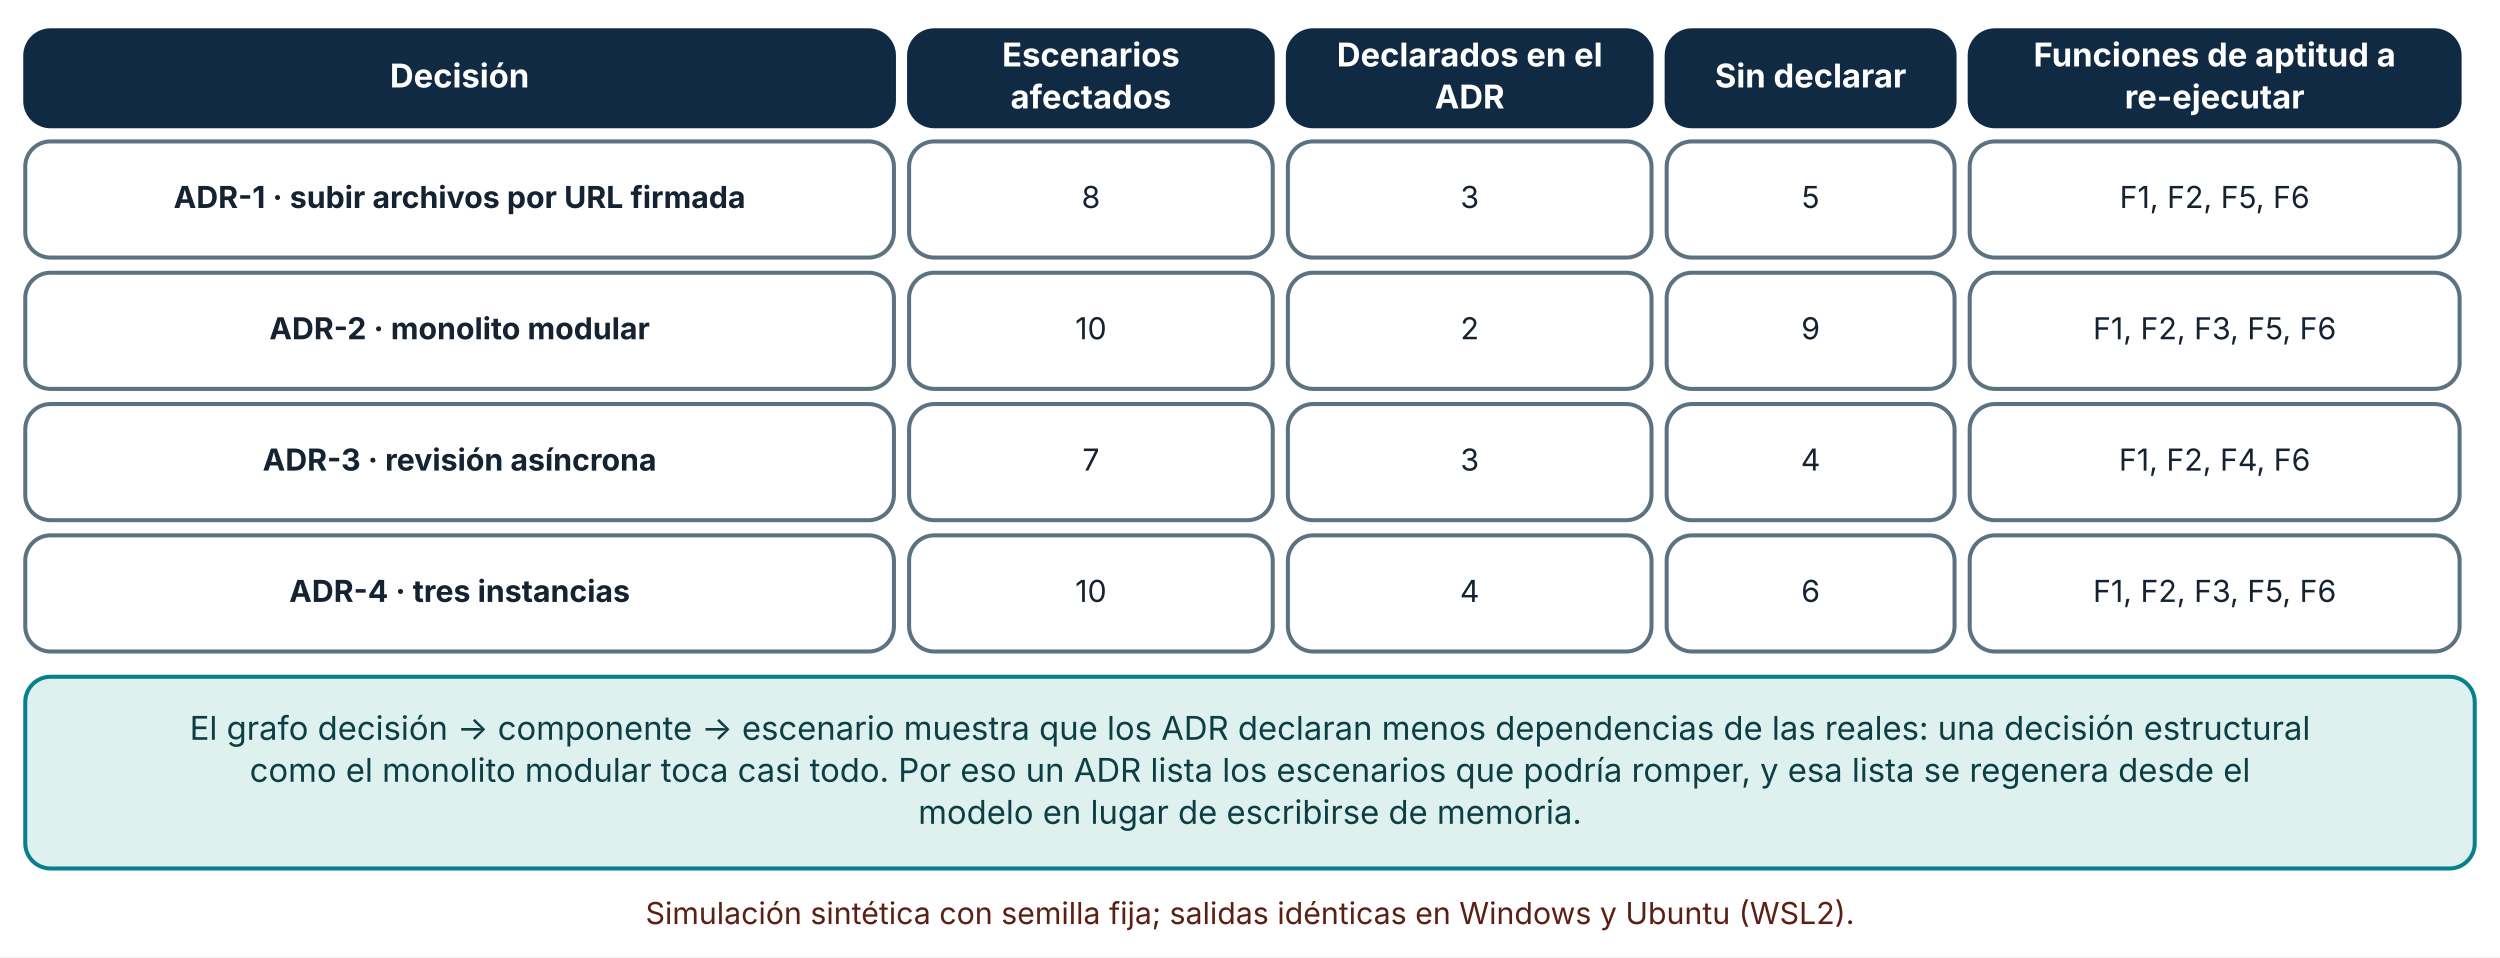
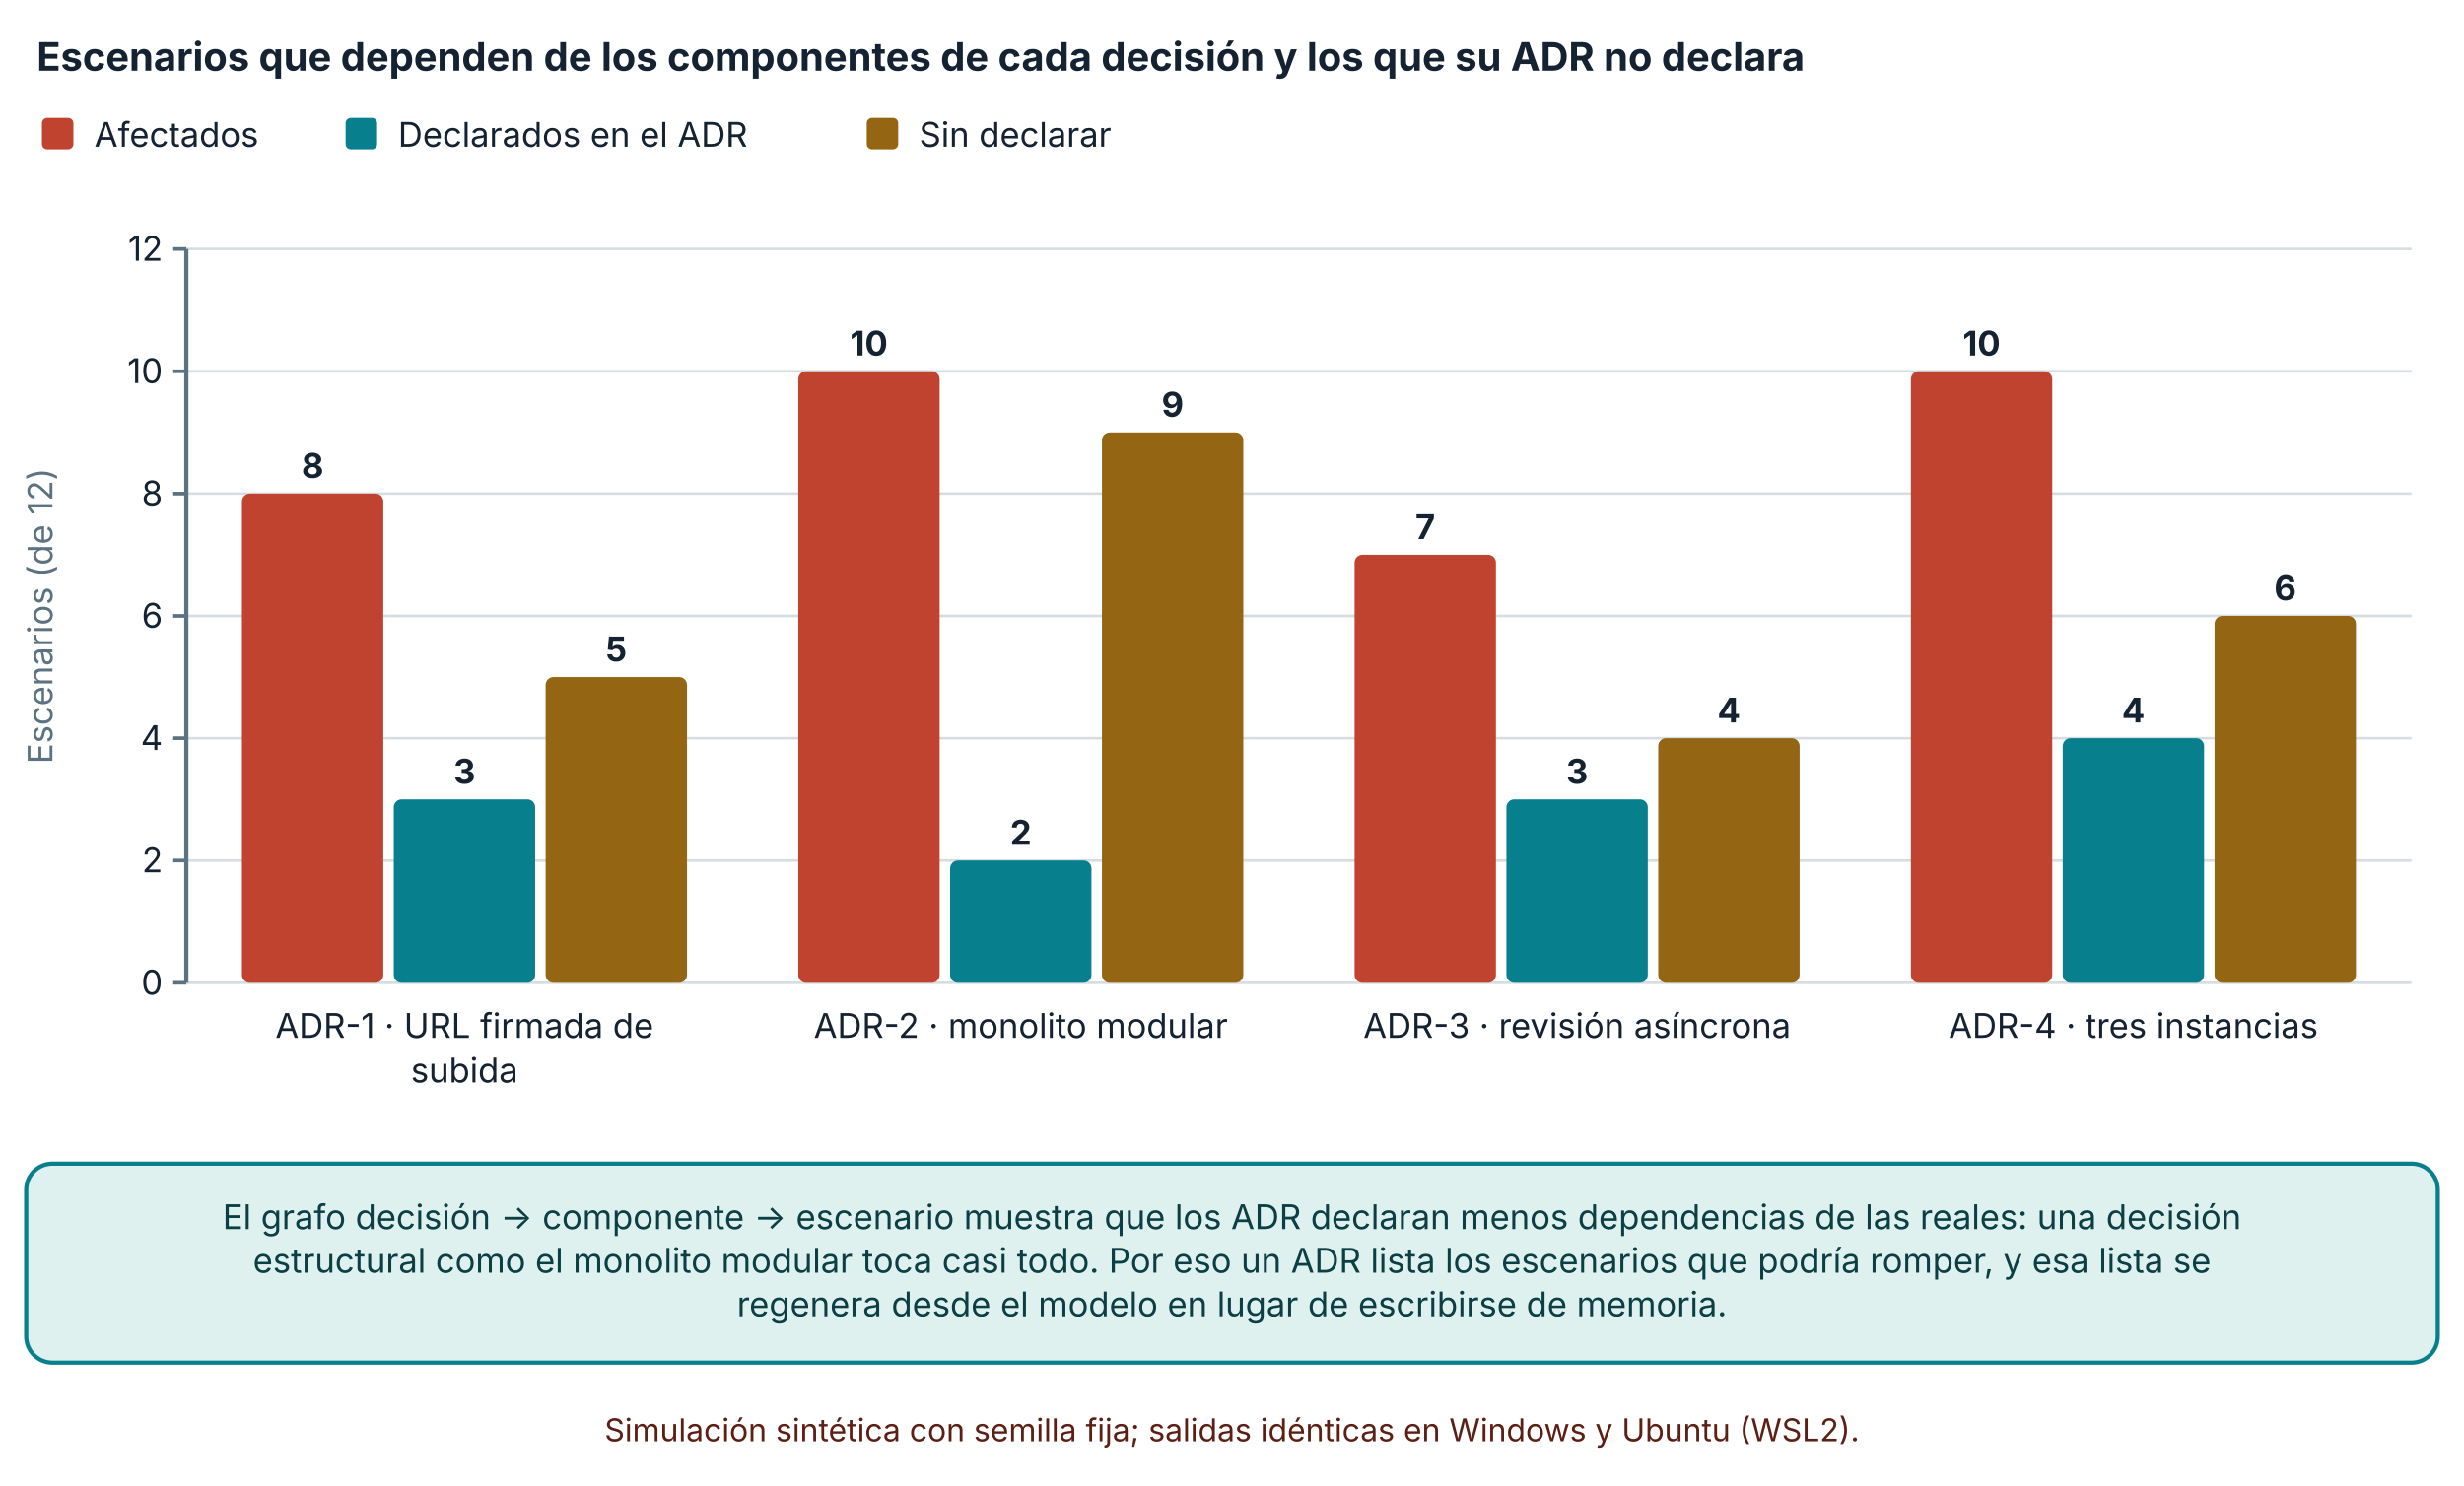
- <svg xmlns="http://www.w3.org/2000/svg" viewBox="0 0 990 379" width="990" height="379" role="img" aria-labelledby="t d" font-family="Inter, 'Segoe UI', system-ui, -apple-system, sans-serif">
+ <svg xmlns="http://www.w3.org/2000/svg" viewBox="0 0 940 567" width="940" height="567" role="img" aria-labelledby="t d" font-family="Inter, 'Segoe UI', system-ui, -apple-system, sans-serif">
  <defs>
    <marker id="arrow" viewBox="0 0 10 10" refX="9" refY="5" markerWidth="8" markerHeight="8" orient="auto-start-reverse">
      <path d="M0,0 L10,5 L0,10 z" fill="#32505f" />
    </marker>
    <marker id="arrow-coral" viewBox="0 0 10 10" refX="9" refY="5" markerWidth="8" markerHeight="8" orient="auto-start-reverse">
      <path d="M0,0 L10,5 L0,10 z" fill="#c0432f" />
    </marker>
  </defs>
-   <rect width="990" height="379" fill="#ffffff" />
-   <rect x="10" y="12" width="344" height="38" rx="10" fill="#102a43" stroke="#102a43" stroke-width="1.6" />
-   <text x="182" y="34.64" font-size="13" text-anchor="middle" font-weight="700" fill="#ffffff">
-     <tspan x="182" dy="0">Decisión</tspan>
+   <rect width="940" height="567" fill="#ffffff" />
+   <text x="14" y="27" font-size="15" text-anchor="start" font-weight="700" fill="#142231">
+     <tspan x="14" dy="0">Escenarios que dependen de los componentes de cada decisión y los que su ADR no declara</tspan>
  </text>
-   <rect x="360" y="12" width="144" height="38" rx="10" fill="#102a43" stroke="#102a43" stroke-width="1.6" />
-   <text x="432" y="26.32" font-size="13" text-anchor="middle" font-weight="700" fill="#ffffff">
-     <tspan x="432" dy="0">Escenarios</tspan>
+   <rect x="16" y="45" width="12" height="12" rx="2" fill="#c0432f" />
+   <text x="36" y="56" font-size="13" text-anchor="start" font-weight="400" fill="#142231">
+     <tspan x="36" dy="0">Afectados</tspan>
  </text>
-   <text x="432" y="42.96" font-size="13" text-anchor="middle" font-weight="700" fill="#ffffff">
-     <tspan x="432" dy="0">afectados</tspan>
+   <rect x="131.86" y="45" width="12" height="12" rx="2" fill="#087f8c" />
+   <text x="151.86" y="56" font-size="13" text-anchor="start" font-weight="400" fill="#142231">
+     <tspan x="151.86" dy="0">Declarados en el ADR</tspan>
  </text>
-   <rect x="510" y="12" width="144" height="38" rx="10" fill="#102a43" stroke="#102a43" stroke-width="1.6" />
-   <text x="582" y="26.32" font-size="13" text-anchor="middle" font-weight="700" fill="#ffffff">
-     <tspan x="582" dy="0">Declarados en el</tspan>
+   <rect x="330.66" y="45" width="12" height="12" rx="2" fill="#946512" />
+   <text x="350.66" y="56" font-size="13" text-anchor="start" font-weight="400" fill="#142231">
+     <tspan x="350.66" dy="0">Sin declarar</tspan>
  </text>
-   <text x="582" y="42.96" font-size="13" text-anchor="middle" font-weight="700" fill="#ffffff">
-     <tspan x="582" dy="0">ADR</tspan>
+   <line x1="71.08" y1="375" x2="920" y2="375" stroke="#d5dde1" stroke-width="1" />
+   <line x1="66.08" y1="375" x2="71.08" y2="375" stroke="#5b7280" stroke-width="1.4" />
+   <text x="62.08" y="379.5" font-size="13" text-anchor="end" font-weight="400" fill="#142231">
+     <tspan x="62.08" dy="0">0</tspan>
  </text>
-   <rect x="660" y="12" width="114" height="38" rx="10" fill="#102a43" stroke="#102a43" stroke-width="1.6" />
-   <text x="717" y="34.64" font-size="13" text-anchor="middle" font-weight="700" fill="#ffffff">
-     <tspan x="717" dy="0">Sin declarar</tspan>
+   <line x1="71.08" y1="328.333" x2="920" y2="328.333" stroke="#d5dde1" stroke-width="1" />
+   <line x1="66.08" y1="328.333" x2="71.08" y2="328.333" stroke="#5b7280" stroke-width="1.4" />
+   <text x="62.08" y="332.833" font-size="13" text-anchor="end" font-weight="400" fill="#142231">
+     <tspan x="62.08" dy="0">2</tspan>
  </text>
-   <rect x="780" y="12" width="194" height="38" rx="10" fill="#102a43" stroke="#102a43" stroke-width="1.6" />
-   <text x="877" y="26.32" font-size="13" text-anchor="middle" font-weight="700" fill="#ffffff">
-     <tspan x="877" dy="0">Funciones de aptitud a</tspan>
+   <line x1="71.08" y1="281.667" x2="920" y2="281.667" stroke="#d5dde1" stroke-width="1" />
+   <line x1="66.08" y1="281.667" x2="71.08" y2="281.667" stroke="#5b7280" stroke-width="1.4" />
+   <text x="62.08" y="286.167" font-size="13" text-anchor="end" font-weight="400" fill="#142231">
+     <tspan x="62.08" dy="0">4</tspan>
  </text>
-   <text x="877" y="42.96" font-size="13" text-anchor="middle" font-weight="700" fill="#ffffff">
-     <tspan x="877" dy="0">re-ejecutar</tspan>
+   <line x1="71.08" y1="235" x2="920" y2="235" stroke="#d5dde1" stroke-width="1" />
+   <line x1="66.08" y1="235" x2="71.08" y2="235" stroke="#5b7280" stroke-width="1.4" />
+   <text x="62.08" y="239.5" font-size="13" text-anchor="end" font-weight="400" fill="#142231">
+     <tspan x="62.08" dy="0">6</tspan>
  </text>
-   <rect x="10" y="56" width="344" height="46" rx="10" fill="#ffffff" stroke="#5b7280" stroke-width="1.6" />
-   <text x="182" y="82.36" font-size="12" text-anchor="middle" font-weight="700" fill="#142231">
-     <tspan x="182" dy="0">ADR-1 · subir archivos por URL firmada</tspan>
+   <line x1="71.08" y1="188.333" x2="920" y2="188.333" stroke="#d5dde1" stroke-width="1" />
+   <line x1="66.08" y1="188.333" x2="71.08" y2="188.333" stroke="#5b7280" stroke-width="1.4" />
+   <text x="62.08" y="192.833" font-size="13" text-anchor="end" font-weight="400" fill="#142231">
+     <tspan x="62.08" dy="0">8</tspan>
  </text>
-   <rect x="360" y="56" width="144" height="46" rx="10" fill="#ffffff" stroke="#5b7280" stroke-width="1.6" />
-   <text x="432" y="82.36" font-size="12" text-anchor="middle" font-weight="400" fill="#142231">
-     <tspan x="432" dy="0">8</tspan>
+   <line x1="71.08" y1="141.667" x2="920" y2="141.667" stroke="#d5dde1" stroke-width="1" />
+   <line x1="66.08" y1="141.667" x2="71.08" y2="141.667" stroke="#5b7280" stroke-width="1.4" />
+   <text x="62.08" y="146.167" font-size="13" text-anchor="end" font-weight="400" fill="#142231">
+     <tspan x="62.08" dy="0">10</tspan>
  </text>
-   <rect x="510" y="56" width="144" height="46" rx="10" fill="#ffffff" stroke="#5b7280" stroke-width="1.6" />
-   <text x="582" y="82.36" font-size="12" text-anchor="middle" font-weight="400" fill="#142231">
-     <tspan x="582" dy="0">3</tspan>
+   <line x1="71.08" y1="95" x2="920" y2="95" stroke="#d5dde1" stroke-width="1" />
+   <line x1="66.08" y1="95" x2="71.08" y2="95" stroke="#5b7280" stroke-width="1.4" />
+   <text x="62.08" y="99.5" font-size="13" text-anchor="end" font-weight="400" fill="#142231">
+     <tspan x="62.08" dy="0">12</tspan>
  </text>
-   <rect x="660" y="56" width="114" height="46" rx="10" fill="#ffffff" stroke="#5b7280" stroke-width="1.6" />
-   <text x="717" y="82.36" font-size="12" text-anchor="middle" font-weight="400" fill="#142231">
-     <tspan x="717" dy="0">5</tspan>
+   <line x1="71.08" y1="95" x2="71.08" y2="375" stroke="#5b7280" stroke-width="1.6" />
+   <text x="20" y="235" font-size="13" text-anchor="middle" font-weight="400" fill="#5b7280" transform="rotate(-90 20 235)">Escenarios (de 12)</text>
+   <rect x="92.303" y="188.333" width="53.928" height="186.667" rx="3" fill="#c0432f" />
+   <text x="119.267" y="182.333" font-size="13" text-anchor="middle" font-weight="700" fill="#142231">
+     <tspan x="119.267" dy="0">8</tspan>
  </text>
-   <rect x="780" y="56" width="194" height="46" rx="10" fill="#ffffff" stroke="#5b7280" stroke-width="1.6" />
-   <text x="877" y="82.36" font-size="12" text-anchor="middle" font-weight="400" fill="#142231">
-     <tspan x="877" dy="0">F1, F2, F5, F6</tspan>
+   <rect x="150.231" y="305" width="53.928" height="70" rx="3" fill="#087f8c" />
+   <text x="177.195" y="299" font-size="13" text-anchor="middle" font-weight="700" fill="#142231">
+     <tspan x="177.195" dy="0">3</tspan>
  </text>
-   <rect x="10" y="108" width="344" height="46" rx="10" fill="#ffffff" stroke="#5b7280" stroke-width="1.6" />
-   <text x="182" y="134.36" font-size="12" text-anchor="middle" font-weight="700" fill="#142231">
-     <tspan x="182" dy="0">ADR-2 · monolito modular</tspan>
+   <rect x="208.159" y="258.333" width="53.928" height="116.667" rx="3" fill="#946512" />
+   <text x="235.123" y="252.333" font-size="13" text-anchor="middle" font-weight="700" fill="#142231">
+     <tspan x="235.123" dy="0">5</tspan>
  </text>
-   <rect x="360" y="108" width="144" height="46" rx="10" fill="#ffffff" stroke="#5b7280" stroke-width="1.6" />
-   <text x="432" y="134.36" font-size="12" text-anchor="middle" font-weight="400" fill="#142231">
-     <tspan x="432" dy="0">10</tspan>
+   <text x="177.195" y="396" font-size="13" text-anchor="middle" font-weight="400" fill="#142231">
+     <tspan x="177.195" dy="0">ADR-1 · URL firmada de</tspan>
  </text>
-   <rect x="510" y="108" width="144" height="46" rx="10" fill="#ffffff" stroke="#5b7280" stroke-width="1.6" />
-   <text x="582" y="134.36" font-size="12" text-anchor="middle" font-weight="400" fill="#142231">
-     <tspan x="582" dy="0">2</tspan>
+   <text x="177.195" y="413" font-size="13" text-anchor="middle" font-weight="400" fill="#142231">
+     <tspan x="177.195" dy="0">subida</tspan>
  </text>
-   <rect x="660" y="108" width="114" height="46" rx="10" fill="#ffffff" stroke="#5b7280" stroke-width="1.6" />
-   <text x="717" y="134.36" font-size="12" text-anchor="middle" font-weight="400" fill="#142231">
-     <tspan x="717" dy="0">9</tspan>
+   <rect x="304.533" y="141.667" width="53.928" height="233.333" rx="3" fill="#c0432f" />
+   <text x="331.497" y="135.667" font-size="13" text-anchor="middle" font-weight="700" fill="#142231">
+     <tspan x="331.497" dy="0">10</tspan>
  </text>
-   <rect x="780" y="108" width="194" height="46" rx="10" fill="#ffffff" stroke="#5b7280" stroke-width="1.6" />
-   <text x="877" y="134.36" font-size="12" text-anchor="middle" font-weight="400" fill="#142231">
-     <tspan x="877" dy="0">F1, F2, F3, F5, F6</tspan>
+   <rect x="362.461" y="328.333" width="53.928" height="46.667" rx="3" fill="#087f8c" />
+   <text x="389.425" y="322.333" font-size="13" text-anchor="middle" font-weight="700" fill="#142231">
+     <tspan x="389.425" dy="0">2</tspan>
  </text>
-   <rect x="10" y="160" width="344" height="46" rx="10" fill="#ffffff" stroke="#5b7280" stroke-width="1.6" />
-   <text x="182" y="186.36" font-size="12" text-anchor="middle" font-weight="700" fill="#142231">
-     <tspan x="182" dy="0">ADR-3 · revisión asíncrona</tspan>
+   <rect x="420.389" y="165" width="53.928" height="210" rx="3" fill="#946512" />
+   <text x="447.353" y="159" font-size="13" text-anchor="middle" font-weight="700" fill="#142231">
+     <tspan x="447.353" dy="0">9</tspan>
  </text>
-   <rect x="360" y="160" width="144" height="46" rx="10" fill="#ffffff" stroke="#5b7280" stroke-width="1.6" />
-   <text x="432" y="186.36" font-size="12" text-anchor="middle" font-weight="400" fill="#142231">
-     <tspan x="432" dy="0">7</tspan>
+   <text x="389.425" y="396" font-size="13" text-anchor="middle" font-weight="400" fill="#142231">
+     <tspan x="389.425" dy="0">ADR-2 · monolito modular</tspan>
  </text>
-   <rect x="510" y="160" width="144" height="46" rx="10" fill="#ffffff" stroke="#5b7280" stroke-width="1.6" />
-   <text x="582" y="186.36" font-size="12" text-anchor="middle" font-weight="400" fill="#142231">
-     <tspan x="582" dy="0">3</tspan>
+   <rect x="516.763" y="211.667" width="53.928" height="163.333" rx="3" fill="#c0432f" />
+   <text x="543.727" y="205.667" font-size="13" text-anchor="middle" font-weight="700" fill="#142231">
+     <tspan x="543.727" dy="0">7</tspan>
  </text>
-   <rect x="660" y="160" width="114" height="46" rx="10" fill="#ffffff" stroke="#5b7280" stroke-width="1.6" />
-   <text x="717" y="186.36" font-size="12" text-anchor="middle" font-weight="400" fill="#142231">
-     <tspan x="717" dy="0">4</tspan>
+   <rect x="574.691" y="305" width="53.928" height="70" rx="3" fill="#087f8c" />
+   <text x="601.655" y="299" font-size="13" text-anchor="middle" font-weight="700" fill="#142231">
+     <tspan x="601.655" dy="0">3</tspan>
  </text>
-   <rect x="780" y="160" width="194" height="46" rx="10" fill="#ffffff" stroke="#5b7280" stroke-width="1.6" />
-   <text x="877" y="186.36" font-size="12" text-anchor="middle" font-weight="400" fill="#142231">
-     <tspan x="877" dy="0">F1, F2, F4, F6</tspan>
+   <rect x="632.619" y="281.667" width="53.928" height="93.333" rx="3" fill="#946512" />
+   <text x="659.583" y="275.667" font-size="13" text-anchor="middle" font-weight="700" fill="#142231">
+     <tspan x="659.583" dy="0">4</tspan>
  </text>
-   <rect x="10" y="212" width="344" height="46" rx="10" fill="#ffffff" stroke="#5b7280" stroke-width="1.6" />
-   <text x="182" y="238.36" font-size="12" text-anchor="middle" font-weight="700" fill="#142231">
-     <tspan x="182" dy="0">ADR-4 · tres instancias</tspan>
+   <text x="601.655" y="396" font-size="13" text-anchor="middle" font-weight="400" fill="#142231">
+     <tspan x="601.655" dy="0">ADR-3 · revisión asíncrona</tspan>
  </text>
-   <rect x="360" y="212" width="144" height="46" rx="10" fill="#ffffff" stroke="#5b7280" stroke-width="1.6" />
-   <text x="432" y="238.36" font-size="12" text-anchor="middle" font-weight="400" fill="#142231">
-     <tspan x="432" dy="0">10</tspan>
+   <rect x="728.993" y="141.667" width="53.928" height="233.333" rx="3" fill="#c0432f" />
+   <text x="755.957" y="135.667" font-size="13" text-anchor="middle" font-weight="700" fill="#142231">
+     <tspan x="755.957" dy="0">10</tspan>
  </text>
-   <rect x="510" y="212" width="144" height="46" rx="10" fill="#ffffff" stroke="#5b7280" stroke-width="1.6" />
-   <text x="582" y="238.36" font-size="12" text-anchor="middle" font-weight="400" fill="#142231">
-     <tspan x="582" dy="0">4</tspan>
+   <rect x="786.921" y="281.667" width="53.928" height="93.333" rx="3" fill="#087f8c" />
+   <text x="813.885" y="275.667" font-size="13" text-anchor="middle" font-weight="700" fill="#142231">
+     <tspan x="813.885" dy="0">4</tspan>
  </text>
-   <rect x="660" y="212" width="114" height="46" rx="10" fill="#ffffff" stroke="#5b7280" stroke-width="1.6" />
-   <text x="717" y="238.36" font-size="12" text-anchor="middle" font-weight="400" fill="#142231">
-     <tspan x="717" dy="0">6</tspan>
+   <rect x="844.849" y="235" width="53.928" height="140" rx="3" fill="#946512" />
+   <text x="871.813" y="229" font-size="13" text-anchor="middle" font-weight="700" fill="#142231">
+     <tspan x="871.813" dy="0">6</tspan>
  </text>
-   <rect x="780" y="212" width="194" height="46" rx="10" fill="#ffffff" stroke="#5b7280" stroke-width="1.6" />
-   <text x="877" y="238.36" font-size="12" text-anchor="middle" font-weight="400" fill="#142231">
-     <tspan x="877" dy="0">F1, F2, F3, F5, F6</tspan>
+   <text x="813.885" y="396" font-size="13" text-anchor="middle" font-weight="400" fill="#142231">
+     <tspan x="813.885" dy="0">ADR-4 · tres instancias</tspan>
  </text>
-   <rect x="10" y="268" width="970" height="75.92" rx="10" fill="#dff1ee" stroke="#087f8c" stroke-width="1.6" />
-   <text x="495" y="292.96" font-size="13" text-anchor="middle" font-weight="400" fill="#0b3f45">
-     <tspan x="495" dy="0">El grafo decisión → componente → escenario muestra que los ADR declaran menos dependencias de las reales: una decisión estructural</tspan>
+   <rect x="10" y="444" width="920" height="75.92" rx="10" fill="#dff1ee" stroke="#087f8c" stroke-width="1.6" />
+   <text x="470" y="468.96" font-size="13" text-anchor="middle" font-weight="400" fill="#0b3f45">
+     <tspan x="470" dy="0">El grafo decisión → componente → escenario muestra que los ADR declaran menos dependencias de las reales: una decisión</tspan>
  </text>
-   <text x="495" y="309.6" font-size="13" text-anchor="middle" font-weight="400" fill="#0b3f45">
-     <tspan x="495" dy="0">como el monolito modular toca casi todo. Por eso un ADR lista los escenarios que podría romper, y esa lista se regenera desde el</tspan>
+   <text x="470" y="485.6" font-size="13" text-anchor="middle" font-weight="400" fill="#0b3f45">
+     <tspan x="470" dy="0">estructural como el monolito modular toca casi todo. Por eso un ADR lista los escenarios que podría romper, y esa lista se</tspan>
  </text>
-   <text x="495" y="326.24" font-size="13" text-anchor="middle" font-weight="400" fill="#0b3f45">
-     <tspan x="495" dy="0">modelo en lugar de escribirse de memoria.</tspan>
+   <text x="470" y="502.24" font-size="13" text-anchor="middle" font-weight="400" fill="#0b3f45">
+     <tspan x="470" dy="0">regenera desde el modelo en lugar de escribirse de memoria.</tspan>
  </text>
-   <text x="495" y="365.92" font-size="12" text-anchor="middle" font-weight="400" fill="#5c1f14">
-     <tspan x="495" dy="0">Simulación sintética con semilla fija; salidas idénticas en Windows y Ubuntu (WSL2).</tspan>
+   <text x="470" y="549.92" font-size="12" text-anchor="middle" font-weight="400" fill="#5c1f14">
+     <tspan x="470" dy="0">Simulación sintética con semilla fija; salidas idénticas en Windows y Ubuntu (WSL2).</tspan>
  </text>
</svg>
